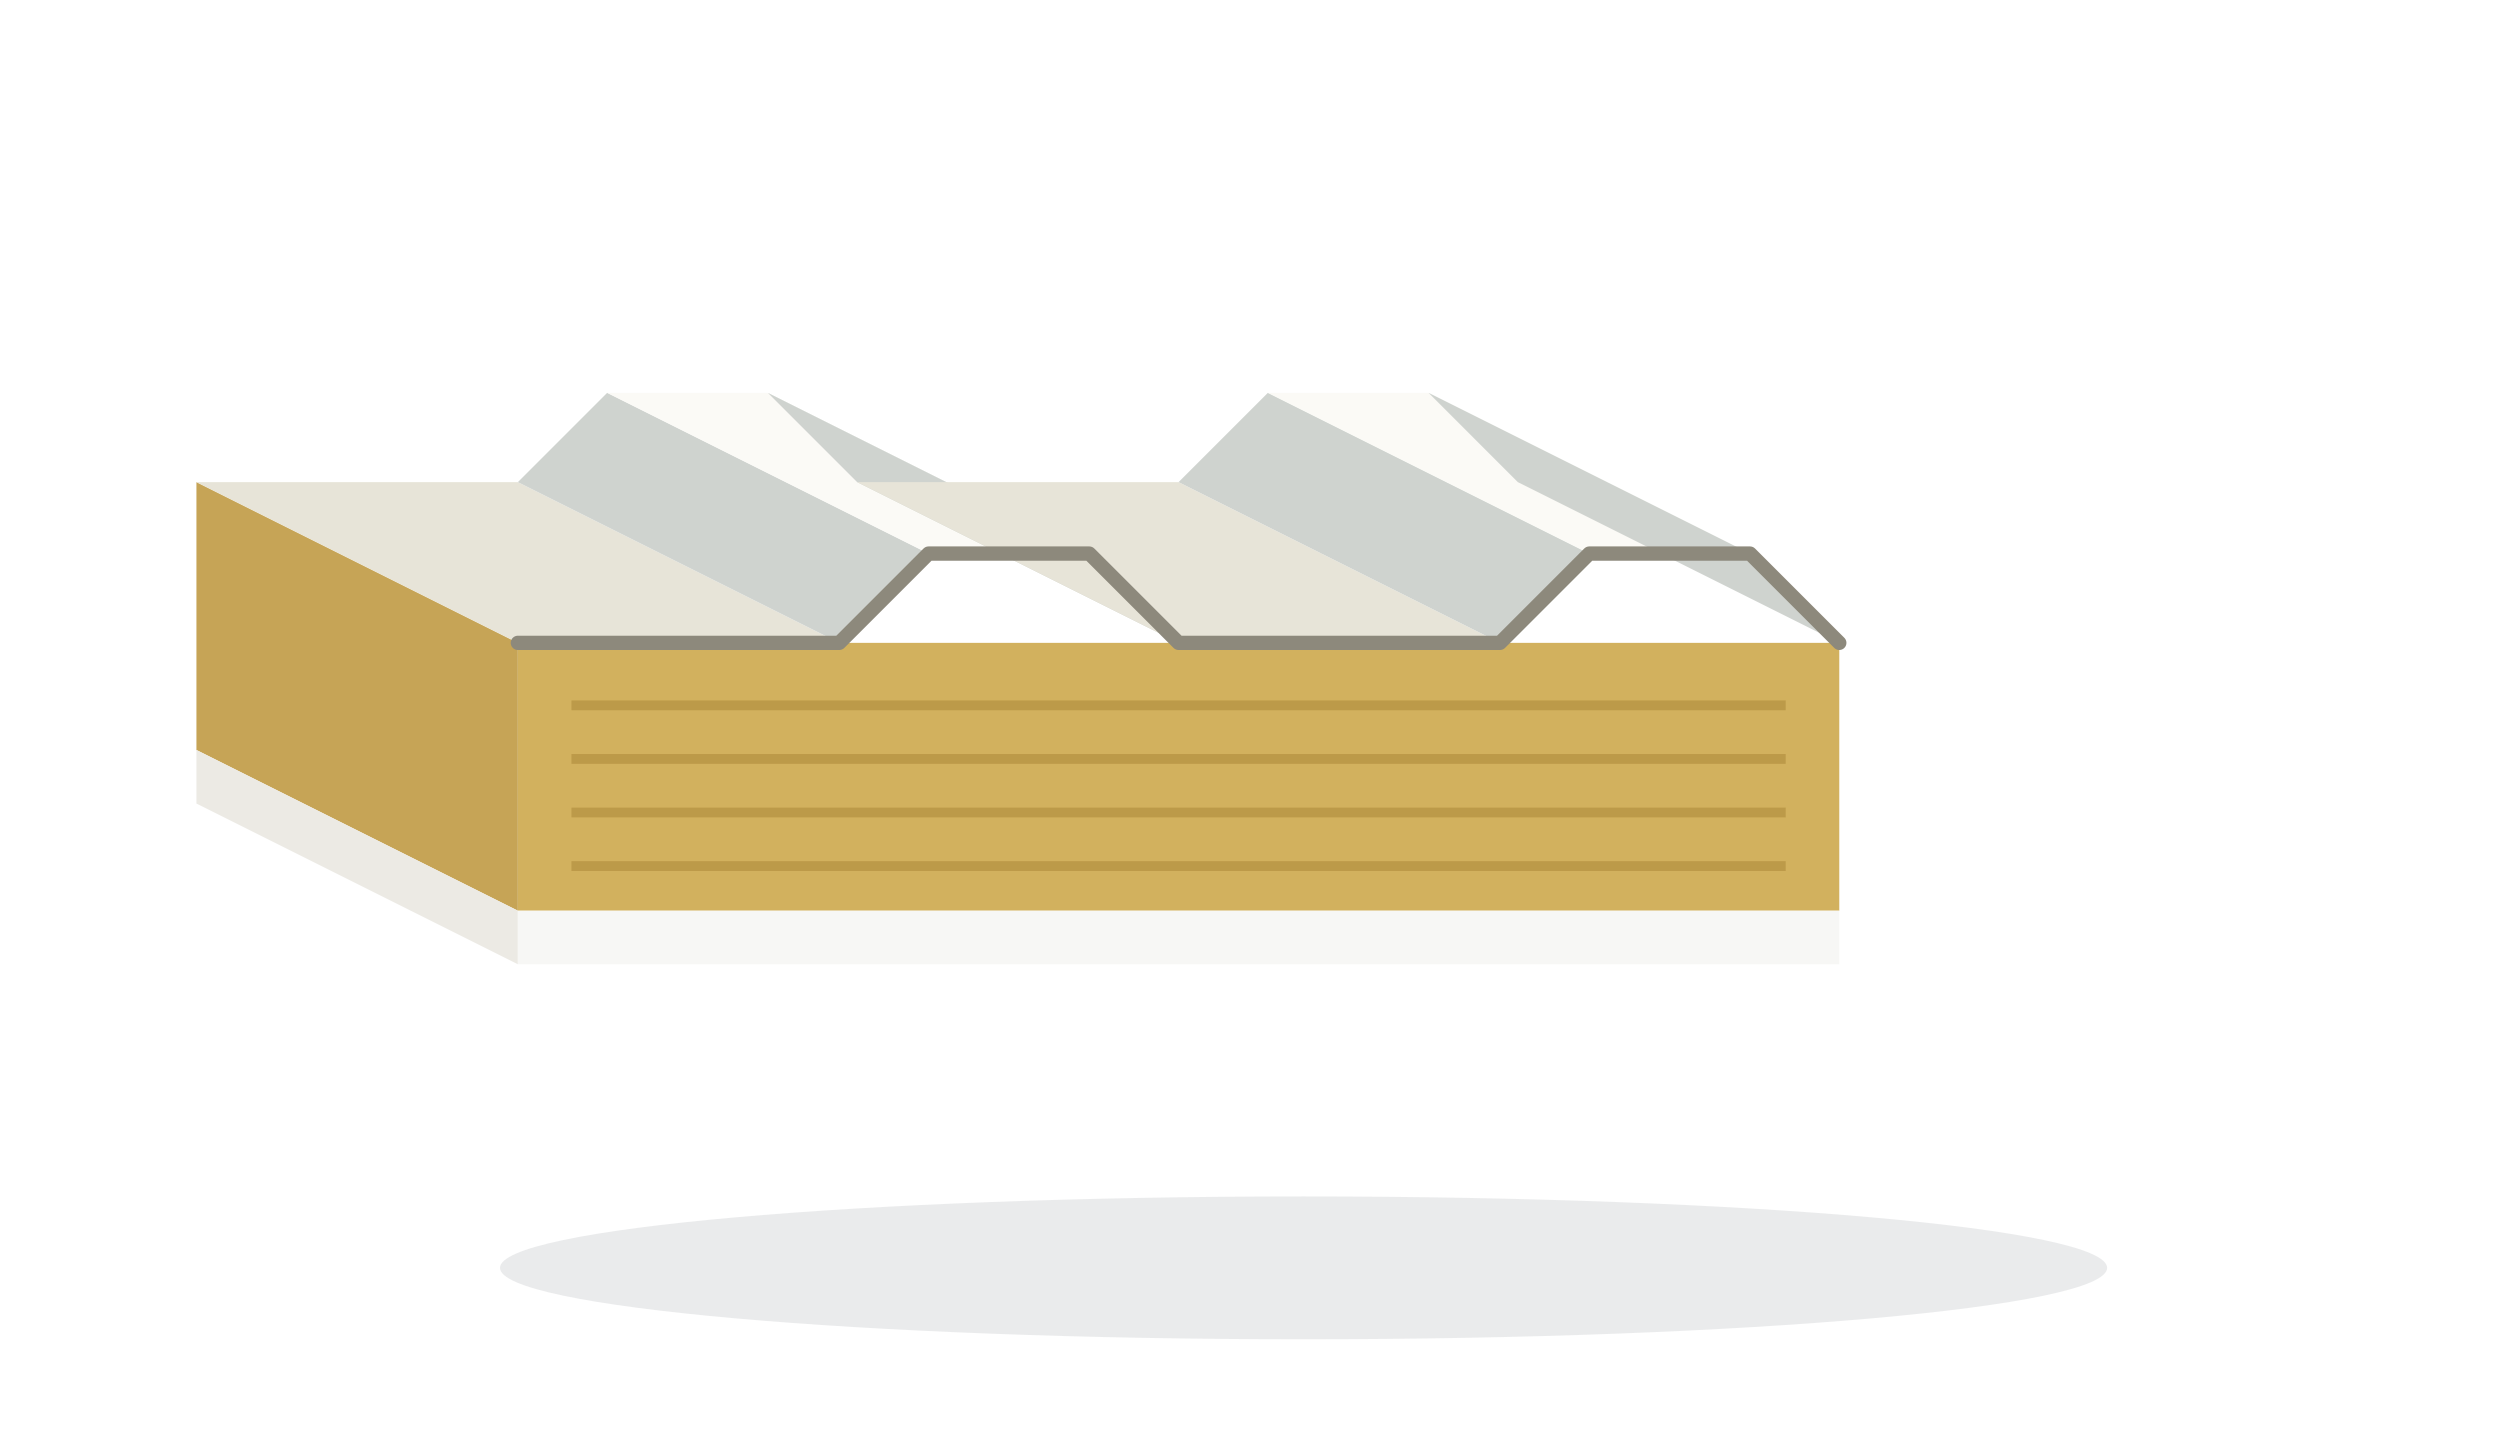
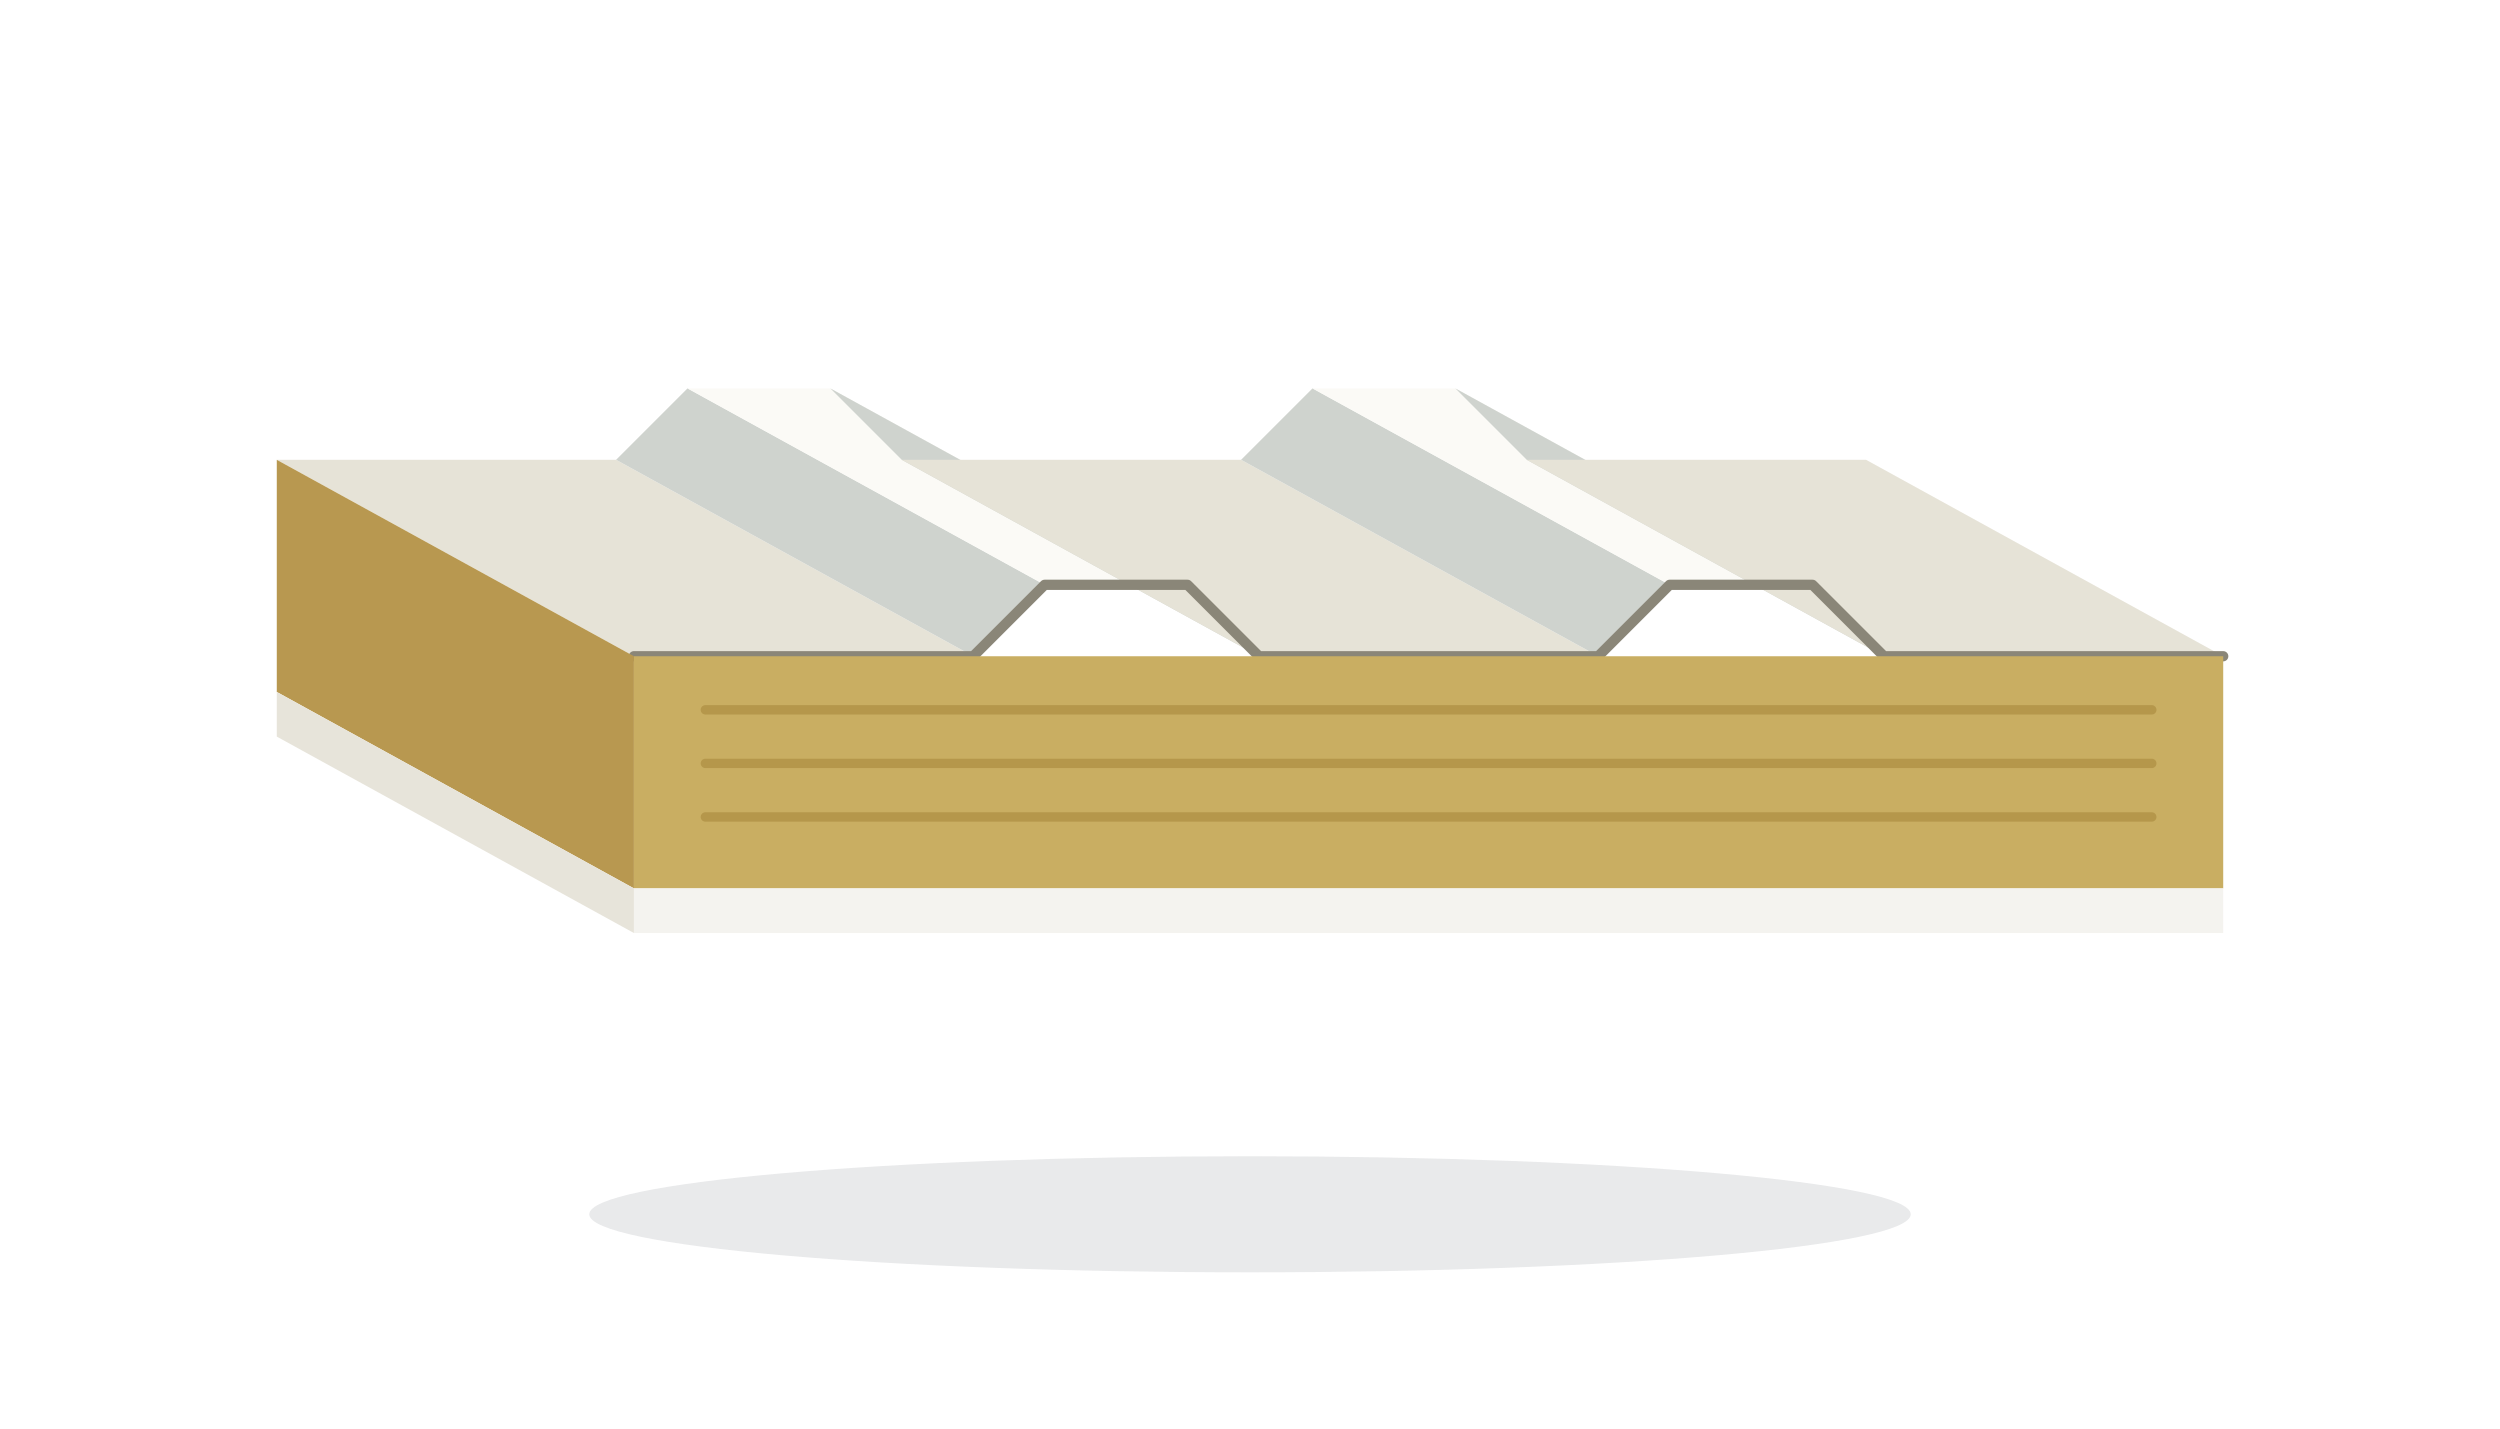
<svg xmlns="http://www.w3.org/2000/svg" viewBox="0 0 280 160">
-   <ellipse cx="146" cy="142" rx="90" ry="8" fill="#1b2430" opacity="0.09" />
-   <path d="M 58.0 72.0 L 22.0 54.0 L 22.0 84.0 L 58.0 102.0 Z" fill="#c6a456" />
-   <path d="M 58.0 102.0 L 22.0 84.0 L 22.0 90.0 L 58.0 108.0 Z" fill="#eceae4" />
-   <path d="M 58.0 72.0 L 206.0 72.0 L 206.0 102.0 L 58.0 102.0 Z" fill="#d2b15e" />
-   <line x1="64.0" y1="79.0" x2="200.0" y2="79.0" stroke="#b99645" stroke-width="1.1" opacity="0.85" />
-   <line x1="64.0" y1="85.0" x2="200.0" y2="85.0" stroke="#b99645" stroke-width="1.1" opacity="0.85" />
-   <line x1="64.0" y1="91.0" x2="200.0" y2="91.0" stroke="#b99645" stroke-width="1.1" opacity="0.85" />
-   <line x1="64.0" y1="97.0" x2="200.0" y2="97.0" stroke="#b99645" stroke-width="1.1" opacity="0.85" />
-   <path d="M 58.0 102.0 L 206.0 102.0 L 206.0 108.0 L 58.0 108.0 Z" fill="#f7f7f5" />
-   <path d="M 58.0 72.0 L 94.0 72.0 L 58.0 54.0 L 22.0 54.0 Z" fill="#e7e4d8" />
-   <path d="M 94.0 72.0 L 104.0 62.0 L 68.0 44.0 L 58.0 54.0 Z" fill="#cfd3cf" />
-   <path d="M 104.0 62.0 L 122.0 62.0 L 86.0 44.0 L 68.0 44.0 Z" fill="#fbfaf6" />
-   <path d="M 122.0 62.0 L 132.0 72.0 L 96.0 54.0 L 86.0 44.0 Z" fill="#cfd3cf" />
-   <path d="M 132.0 72.0 L 168.0 72.0 L 132.0 54.0 L 96.0 54.0 Z" fill="#e7e4d8" />
-   <path d="M 168.0 72.0 L 178.0 62.0 L 142.0 44.0 L 132.0 54.0 Z" fill="#cfd3cf" />
-   <path d="M 178.0 62.0 L 196.0 62.0 L 160.0 44.0 L 142.0 44.0 Z" fill="#fbfaf6" />
-   <path d="M 196.0 62.0 L 206.0 72.0 L 170.0 54.0 L 160.0 44.0 Z" fill="#cfd3cf" />
-   <path d="M 58.0 72.0 L 94.0 72.0 L 104.0 62.0 L 122.0 62.0 L 132.0 72.0 L 168.0 72.0 L 178.0 62.0 L 196.0 62.0 L 206.0 72.0" fill="none" stroke="#8d897c" stroke-width="1.6" stroke-linejoin="round" stroke-linecap="round" />
+   <ellipse cx="140" cy="136" rx="74" ry="6.5" fill="#1b2430" opacity="0.10" />
+   <g transform="translate(13.0 -10.5)">
+     <path d="M 58.0 84.0 L 96.0 84.0 L 56.0 62.0 L 18.0 62.0 Z" fill="#e6e3d7" />
+     <path d="M 96.0 84.0 L 104.0 76.0 L 64.0 54.0 L 56.0 62.0 Z" fill="#cfd3ce" />
+     <path d="M 104.0 76.0 L 120.0 76.0 L 80.0 54.0 L 64.0 54.0 Z" fill="#fbfaf6" />
+     <path d="M 120.0 76.0 L 128.0 84.0 L 88.0 62.0 L 80.0 54.0 Z" fill="#cfd3ce" />
+     <path d="M 128.0 84.0 L 166.0 84.0 L 126.0 62.0 L 88.0 62.0 Z" fill="#e6e3d7" />
+     <path d="M 166.0 84.0 L 174.0 76.0 L 134.0 54.0 L 126.0 62.0 Z" fill="#cfd3ce" />
+     <path d="M 174.0 76.0 L 190.0 76.0 L 150.0 54.0 L 134.0 54.0 Z" fill="#fbfaf6" />
+     <path d="M 190.0 76.0 L 198.0 84.0 L 158.0 62.0 L 150.0 54.0 Z" fill="#cfd3ce" />
+     <path d="M 198.0 84.0 L 236.0 84.0 L 196.0 62.0 L 158.0 62.0 Z" fill="#e6e3d7" />
+     <path d="M 58.0 84.0 L 96.0 84.0 L 104.0 76.0 L 120.0 76.0 L 128.0 84.0 L 166.0 84.0 L 174.0 76.0 L 190.0 76.0 L 198.0 84.0 L 236.0 84.0" fill="none" stroke="#8a8678" stroke-width="1.15" stroke-linejoin="round" stroke-linecap="round" />
+     <path d="M 58.0 84.0 L 236.0 84.0 L 236.0 110.0 L 58.0 110.0 Z" fill="#c9ae62" />
+     <path d="M 66.0 90.0 L 228.0 90.0" fill="none" stroke="#b09145" stroke-width="1.05" stroke-linejoin="round" stroke-linecap="round" opacity="0.8" />
+     <path d="M 66.0 96.0 L 228.0 96.0" fill="none" stroke="#b09145" stroke-width="1.05" stroke-linejoin="round" stroke-linecap="round" opacity="0.8" />
+     <path d="M 66.0 102.0 L 228.0 102.0" fill="none" stroke="#b09145" stroke-width="1.05" stroke-linejoin="round" stroke-linecap="round" opacity="0.8" />
+     <path d="M 58.0 110.0 L 236.0 110.0 L 236.0 115.0 L 58.0 115.0 Z" fill="#f4f3ef" />
+     <path d="M 58.0 84.0 L 18.0 62.0 L 18.0 88.0 L 58.0 110.0 Z" fill="#b89850" />
+     <path d="M 58.0 110.0 L 18.0 88.0 L 18.0 93.0 L 58.0 115.0 Z" fill="#e7e4da" />
+   </g>
</svg>
